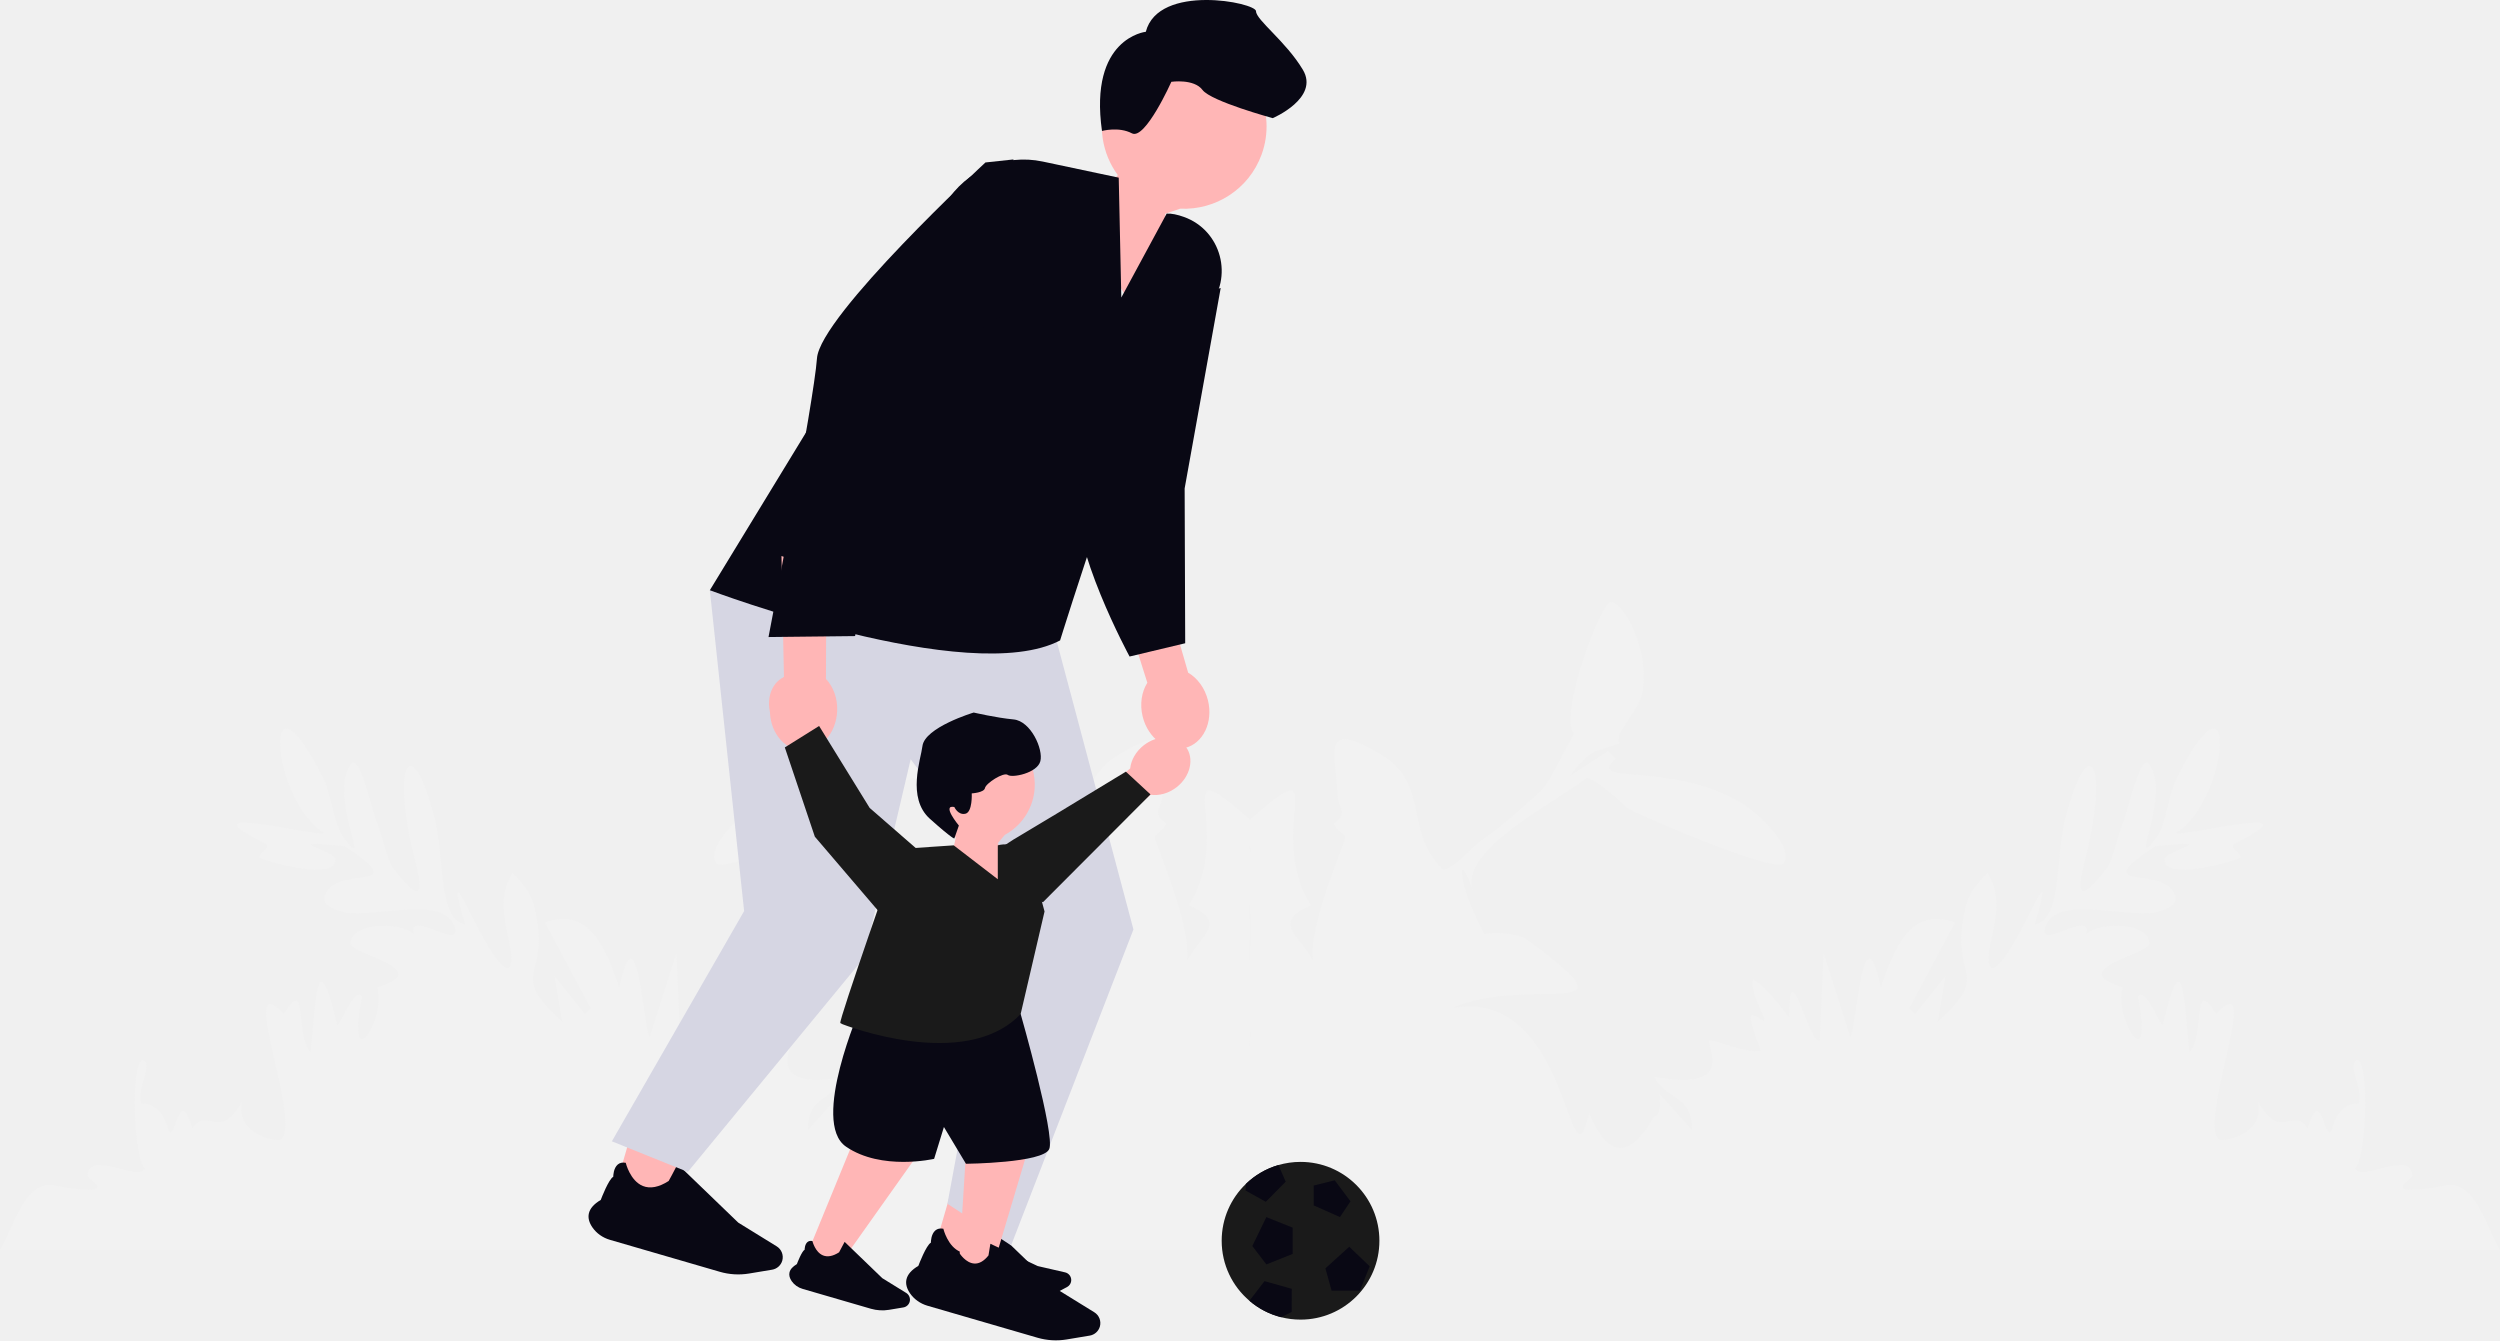
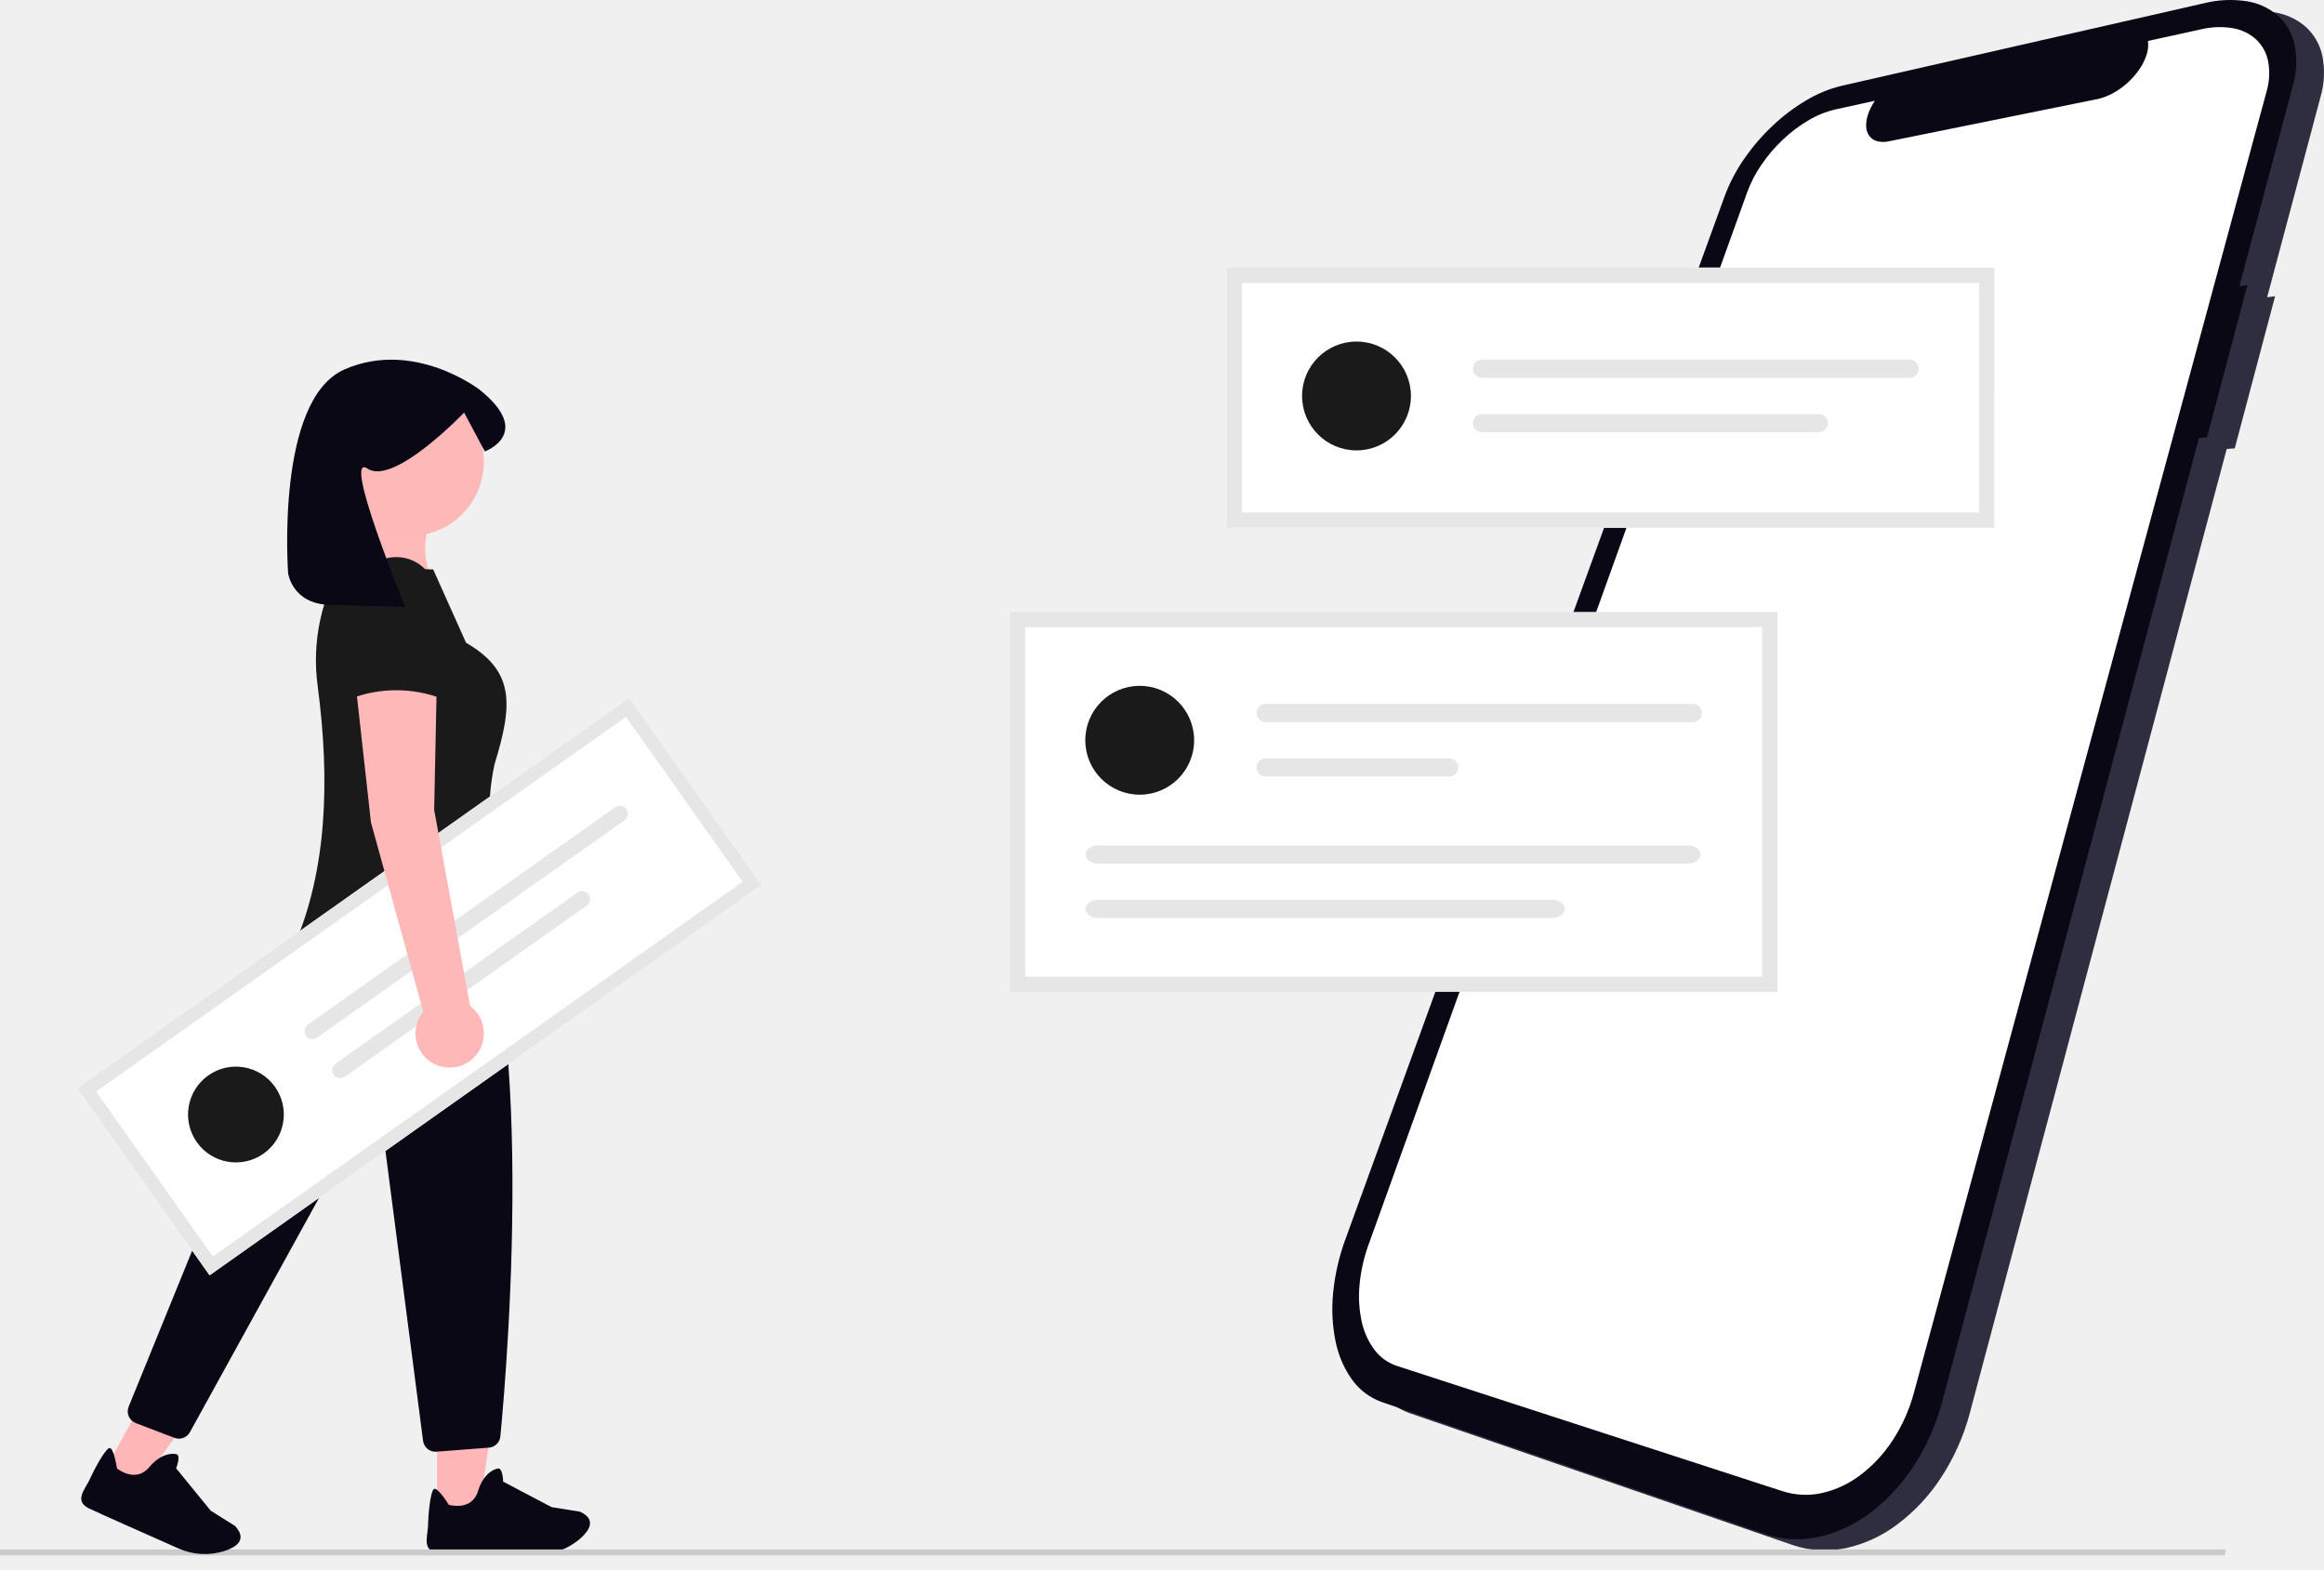
- <svg xmlns="http://www.w3.org/2000/svg" width="1119.22" height="600.052" viewBox="0 0 1119.22 600.052" role="img" artist="Katerina Limpitsouni" source="https://undraw.co/">
-   <path d="M441.887,365.196c5.032,4.517,9.878,8.015,15.355,11.943,2.807,2.013,12.671,13.391,16.208,11.943,17.278-16.876,5.488-38.042,27.298-51.184,27.601-16.632,20.506-.873,19.62,18.767-.217,4.815-5.013,7.547,1.706,11.943-.853,2.81-5.111,5.233-5.118,5.971-.029,2.892,16.505,39.028,14.502,55.449,6.029-11.445,18.675-17.012.853-24.739,21.074-33.661-10.98-71.94,27.298-38.388-.163,64.234.122,128.558,0,192.792-186.507.091-373.103-.121-559.61,0,5.984-10.299,11.362-31.423,23.886-29.004,31.913,5.694,15.301-2.607,15.355-4.265.396-12.076,23.5,2.982,25.592-3.412-4.696-3.123-6.833-46.944-.853-48.625,4.587,2.853-2.249,10.675-.853,19.62,10.928.055,11.71,12.232,12.796,12.796,3.133,1.627,4.237-20.592,10.237-1.706,6.713-10.05,11.807,6.387,22.18-11.943-2.944,15.544,15.809,17.703,17.061,17.061,10.807-5.536-20.049-79.373,1.706-56.302,10.981-18.026,4.791,10.137,11.943,17.061,2.21-18.88,2.337-53.3,11.943-11.943,1.024-.023,8.345-18.279,11.09-12.796-7.296,37.514,10.935,10.228,6.825-4.265,26.718-8.012-11.924-14.645-11.943-19.62-.035-9.336,21.967-9.907,28.151-4.265-2.795-11.819,23.995,9.345,17.914-4.265-6.025-13.486-39.673-1.619-51.184-5.971-4.944-1.87-8.942-3.93-5.118-9.384,6.984-9.961,37.465.256,7.678-19.62-31.683-3.173-4.352,1.531-4.265,5.971.188,9.623-29.207,1.369-34.123-.853-.049-2.154,4.405-3.577,3.412-5.971-40.481-19.83,24.02-2.754,25.592-5.118-23.905-14.521-28.37-81.013,0-23.886,3.247,6.539,4.713,20.456,8.531,25.592,14.262,19.185-7.818-20.718,4.265-33.27,4.138-.752,8.522,21.045,11.09,27.298,2.187,5.325,4.544,16.595,6.825,19.62,18.95,25.141,10.433-.802,8.531-9.384-8.48-38.262.177-51.27,10.237-12.796,4.791,18.324,1.349,45.377,13.649,47.772-11.646-42.031,10.586,20.395,19.62,19.62,5.184-6.654-8.723-26.513,1.706-42.653,8.192,8.418,9.375,11.413,11.09,22.18,4.004,25.14-12.536,23.022,11.09,44.359l-3.412-20.474,13.649,17.061,2.559-2.559-20.474-38.388c20.905-7.617,27.843,13.977,33.27,29.004,8.304-38.234,11.073,21.778,13.649,22.18l11.943-37.535,1.706,39.241c4.812,2.059,13.92-41.872,13.649-10.237,3.56-4.674,11.399-15.024,16.208-17.061,1.671,4.462-5.216,16.988-5.118,17.914.342,3.225,12.43-13.005,1.706,13.649,4.037,2.549,22.248-5.405,23.033-4.265,1.444,2.097-12.85,23.033,24.739,16.208-6.405,11.205-16.974,7.802-17.061,23.886l14.502-16.208c-.69,10.777,2.176,9.557,2.559,10.237,10.44,18.513,20.536,19.177,29.004-1.706,9.38,39.426,7.836-57.166,61.421-46.919-35.289-15.609-87.149,8.378-32.416-31.563.896-.085,6.267-2.947,17.914-1.706,13.74-25.442,11.275-39.092,5.118-18.767,6.638-18.48-34.402-38.506-51.184-51.184-9.204,4.34-16.928,13.105-17.914,13.649-8.519,4.697-66.72,29.41-69.951,24.739-5.137-7.424,11.91-22.701,17.914-26.445,31.988-19.946,71.294-7.962,57.155-20.474l3.412-3.412,17.061,11.09c-9.884-13.274-12.576-10.55-17.061-12.796-2.09-1.046-3.118-.705-5.118-1.706,3.17-4.274-8.709-13.94-10.237-23.033-3.346-19.908,9.164-41.233,14.502-40.094,4.611.984,23.216,51.08,16.208,58.861,15.791,28.915,9.302,20.528,27.298,36.682Z" fill="#f2f2f2" />
-   <path d="M677.333,365.196c-5.032,4.517-9.878,8.015-15.355,11.943-2.807,2.013-12.671,13.391-16.208,11.943-17.278-16.876-5.488-38.042-27.298-51.184-27.601-16.632-20.506-.873-19.62,18.767.217,4.815,5.013,7.547-1.706,11.943.853,2.81,5.111,5.233,5.118,5.971.029,2.892-16.505,39.028-14.502,55.449-6.029-11.445-18.675-17.012-.853-24.739-21.074-33.661,10.98-71.94-27.298-38.388.163,64.234-.122,128.558,0,192.792,186.507.091,373.103-.121,559.61,0-5.984-10.299-11.362-31.423-23.886-29.004-31.913,5.694-15.301-2.607-15.355-4.265-.396-12.076-23.5,2.982-25.592-3.412,4.696-3.123,6.833-46.944.853-48.625-4.587,2.853,2.249,10.675.853,19.62-10.928.055-11.71,12.232-12.796,12.796-3.133,1.627-4.237-20.592-10.237-1.706-6.713-10.05-11.807,6.387-22.18-11.943,2.944,15.544-15.809,17.703-17.061,17.061-10.807-5.536,20.049-79.373-1.706-56.302-10.981-18.026-4.791,10.137-11.943,17.061-2.21-18.88-2.337-53.3-11.943-11.943-1.024-.023-8.345-18.279-11.09-12.796,7.296,37.514-10.935,10.228-6.825-4.265-26.718-8.012,11.924-14.645,11.943-19.62.035-9.336-21.967-9.907-28.151-4.265,2.795-11.819-23.995,9.345-17.914-4.265,6.025-13.486,39.673-1.619,51.184-5.971,4.944-1.87,8.942-3.93,5.118-9.384-6.984-9.961-37.465.256-7.678-19.62,31.683-3.173,4.352,1.531,4.265,5.971-.188,9.623,29.207,1.369,34.123-.853.049-2.154-4.405-3.577-3.412-5.971,40.481-19.83-24.02-2.754-25.592-5.118,23.905-14.521,28.37-81.013,0-23.886-3.247,6.539-4.713,20.456-8.531,25.592-14.262,19.185,7.818-20.718-4.265-33.27-4.138-.752-8.522,21.045-11.09,27.298-2.187,5.325-4.544,16.595-6.825,19.62-18.95,25.141-10.433-.802-8.531-9.384,8.48-38.262-.177-51.27-10.237-12.796-4.791,18.324-1.349,45.377-13.649,47.772,11.646-42.031-10.586,20.395-19.62,19.62-5.184-6.654,8.723-26.513-1.706-42.653-8.192,8.418-9.375,11.413-11.09,22.18-4.004,25.14,12.536,23.022-11.09,44.359l3.412-20.474-13.649,17.061-2.559-2.559,20.474-38.388c-20.905-7.617-27.843,13.977-33.27,29.004-8.304-38.234-11.073,21.778-13.649,22.18l-11.943-37.535-1.706,39.241c-4.812,2.059-13.92-41.872-13.649-10.237-3.56-4.674-11.399-15.024-16.208-17.061-1.671,4.462,5.216,16.988,5.118,17.914-.342,3.225-12.43-13.005-1.706,13.649-4.037,2.549-22.248-5.405-23.033-4.265-1.444,2.097,12.85,23.033-24.739,16.208,6.405,11.205,16.974,7.802,17.061,23.886l-14.502-16.208c.69,10.777-2.176,9.557-2.559,10.237-10.44,18.513-20.536,19.177-29.004-1.706-9.38,39.426-7.836-57.166-61.421-46.919,35.289-15.609,87.149,8.378,32.416-31.563-.896-.085-6.267-2.947-17.914-1.706-13.74-25.442-11.275-39.092-5.118-18.767-6.638-18.48,34.402-38.506,51.184-51.184,9.204,4.34,16.928,13.105,17.914,13.649,8.519,4.697,66.72,29.41,69.951,24.739,5.137-7.424-11.91-22.701-17.914-26.445-31.988-19.946-71.294-7.962-57.155-20.474l-3.412-3.412-17.061,11.09c9.884-13.274,12.576-10.55,17.061-12.796,2.09-1.046,3.118-.705,5.118-1.706-3.17-4.274,8.709-13.94,10.237-23.033,3.346-19.908-9.164-41.233-14.502-40.094-4.611.984-23.216,51.08-16.208,58.861-15.791,28.915-9.302,20.528-27.298,36.682Z" fill="#f2f2f2" />
-   <path d="M495.544,43.864c7.025-19.113,28.214-28.912,47.327-21.887,19.113,7.025,28.912,28.214,21.888,47.326-5.697,15.501-20.71,24.873-36.377,24.116l-6.687,2.261-2.653,35.825-13.6,3.669-23.66-40.956s10.817-6.677,18.658-15.806c-7.061-9.63-9.323-22.499-4.895-34.547Z" fill="#ffb6b6" />
-   <path d="M493.348,58.639s7.483-2.076,13.408,1.055,17.65-23.072,17.65-23.072c0,0,10.099-1.476,13.942,3.645,3.843,5.121,31.441,12.629,31.441,12.629,0,0,21.054-8.977,13.495-21.656-7.559-12.679-20.979-22.315-20.976-26.216s-43.693-12.561-49.343,9.207c0,0-25.537,2.663-19.618,44.409Z" fill="#090814" />
-   <path d="M513.646,305.653l-16.325-51.699,21.289,1.127,13.313,46.071c4.137,2.415,7.503,6.853,8.876,12.429,2.403,9.757-2.195,19.279-10.27,21.268-8.075,1.989-16.569-4.309-18.972-14.066-1.373-5.576-.453-11.069,2.089-15.13Z" fill="#ffb6b6" />
-   <rect x="421.352" y="534.516" width="24.135" height="31.811" transform="translate(695.838 1200.001) rotate(-163.7798)" fill="#ffb6b6" />
-   <path d="M407.436,579.045c-1.515-2.181-2.064-4.284-1.631-6.251.496-2.249,2.289-4.296,5.329-6.083.262-.693,3.538-9.264,5.602-10.369.002-.509.09-3.864,2.02-5.497.909-.769,2.09-1.028,3.509-.77l.062.011.014.061c.019.08,1.953,8.01,7.662,10.318,3.273,1.323,7.154.57,11.537-2.239.199-.244,2.462-4.56,3.945-7.421l.059-.114,27.151,26.171,17.227,10.635c2.165,1.337,3.181,3.977,2.47,6.42-.606,2.083-2.381,3.66-4.521,4.016l-10.351,1.724c-4.325.72-8.837.453-13.047-.771l-49.261-14.33c-3.192-.928-5.953-2.885-7.777-5.51Z" fill="#090814" />
-   <rect x="279.165" y="505.006" width="24.135" height="31.811" transform="translate(425.367 1102.438) rotate(-163.7798)" fill="#ffb6b6" />
-   <path d="M265.249,549.534c-1.515-2.181-2.064-4.284-1.631-6.251.496-2.249,2.289-4.296,5.329-6.083.262-.693,3.538-9.264,5.602-10.369.002-.509.09-3.864,2.02-5.497.909-.769,2.09-1.028,3.509-.77l.062.011.014.061c.019.08,1.953,8.01,7.662,10.318,3.273,1.323,7.154.57,11.537-2.239.199-.244,2.462-4.56,3.945-7.421l.059-.114,27.151,26.171,17.227,10.635c2.165,1.337,3.181,3.977,2.47,6.42-.606,2.083-2.381,3.66-4.521,4.016l-10.351,1.724c-4.325.72-8.837.453-13.047-.771l-49.261-14.33c-3.192-.928-5.953-2.885-7.777-5.51Z" fill="#090814" />
-   <polygon points="343.536 252.328 317.786 264.236 333.137 407.88 273.925 510.952 307.917 524.659 386.866 428.713 407.7 339.896 450.464 396.915 424.148 538.913 452.657 557.554 507.431 416.104 468.008 268.031 343.536 252.328" fill="#d6d6e3" />
-   <path d="M522.303,95.632l-20.307,37.568-1.155-53.665-34.049-7.215c-16.98-3.598-34.382,3.909-43.418,18.728l-105.588,173.188s116.026,43.818,156.802,22.479c0,0,34.745-111.898,47.15-126.31l19.108-22.552c11.567-13.652,5.997-34.734-10.856-40.747-2.877-1.027-5.523-1.603-7.687-1.474Z" fill="#090814" />
-   <path d="M546.401,128.917l.047.249-16.097,89.496.249,69.314-24.899,5.944s-26.932-49.627-23.275-73.249c3.658-23.622,20.026-74.834,20.026-74.834l43.948-16.921Z" fill="#090814" />
-   <path d="M350.967,303.127l-1.111-54.204,20.11,7.075-.195,47.955c3.29,3.482,5.27,8.688,5.018,14.425-.441,10.039-7.534,17.881-15.842,17.516-8.308-.365-14.686-8.799-14.245-18.838.252-5.738,2.682-10.749,6.264-13.929Z" fill="#ffb6b6" />
-   <path d="M453.67,71.384l-12.503,1.35s-74.074,68.617-75.416,87.691c-1.343,19.073-21.695,124.774-21.695,124.774l38.742-.431,24.347-114.949,56.305-38.996-9.78-59.439Z" fill="#090814" />
-   <path d="M515.088,355.806l-32.177,28.411-6.018-15.77,29.071-24.424c.42-3.77,2.551-7.63,6.146-10.414,6.291-4.871,14.658-4.6,18.69.606,4.031,5.206,2.2,13.375-4.091,18.246-3.595,2.784-7.866,3.881-11.621,3.344Z" fill="#ffb6b6" />
-   <polygon points="429.448 391.814 427.349 393 453.536 375.967 472.883 364.374 504.043 345.461 515.049 355.648 466.93 403.892 429.448 391.814" fill="#1a1a1a" />
-   <path d="M412.617,356.122c-2.678-13.855,6.383-27.258,20.239-29.936,13.856-2.678,27.258,6.383,29.936,20.239,2.172,11.237-3.378,22.175-12.944,27.337l-3.158,3.737,11.258,22.205-6.755,7.048-28.706-15.825s4.026-7.835,5.408-16.06c-7.638-3.184-13.59-10.009-15.278-18.743Z" fill="#ffb6b6" />
-   <path d="M427.239,361.279s1.613,3.715,4.916,3.032,2.879-9.118,2.879-9.118c0,0,5.556-.319,5.925-2.4s8.362-7.299,10.237-5.864c1.874,1.435,13.141-.786,14.553-6.133,1.412-5.348-4.272-17.995-11.998-18.717-7.725-.721-17.835-3.084-17.835-3.084,0,0-21.991,6.611-22.958,15.082-.649,5.687-7.13,23.154,3.375,32.515,10.505,9.361,10.905,8.778,10.905,8.778l2.037-5.779s-7.907-9.485-2.037-8.311Z" fill="#090814" />
-   <path d="M366.79,325.017l14.963,40.233-16.879-.046-12.357-35.902c-3.367-1.746-6.205-5.121-7.513-9.476-2.288-7.62.97-15.332,7.276-17.226,6.306-1.893,13.273,2.749,15.561,10.369,1.307,4.355.798,8.735-1.051,12.047Z" fill="#ffb6b6" />
-   <polygon points="360.635 563.193 375.036 567.383 412.747 514.203 384.578 504.813 360.635 563.193" fill="#ffb6b6" />
-   <path d="M354.45,573.584c-.942-1.355-1.283-2.662-1.013-3.884.308-1.398,1.422-2.67,3.311-3.78.163-.43,2.198-5.756,3.481-6.443.001-.316.056-2.401,1.256-3.416.565-.478,1.299-.639,2.18-.479l.038.007.009.038c.012.05,1.214,4.978,4.761,6.411,2.034.822,4.446.354,7.169-1.391.124-.152,1.53-2.834,2.451-4.612l.037-.071,16.871,16.263,10.705,6.608c1.345.831,1.977,2.471,1.535,3.989-.377,1.295-1.479,2.274-2.809,2.496l-6.432,1.071c-2.688.448-5.491.282-8.108-.479l-30.611-8.905c-1.983-.577-3.699-1.793-4.832-3.424Z" fill="#090814" />
-   <polygon points="429.134 569.283 444.117 568.627 462.758 506.155 433.066 506.306 429.134 569.283" fill="#ffb6b6" />
-   <path d="M426.612,581.109c-1.327-.981-2.07-2.11-2.207-3.353-.157-1.423.49-2.985,1.922-4.643.016-.46.234-6.157,1.228-7.22-.1-.3-.718-2.292.092-3.638.382-.634,1.025-1.022,1.911-1.153l.039-.006.021.033c.027.043,2.748,4.324,6.568,4.543,2.19.126,4.324-1.092,6.343-3.619.069-.183.539-3.175.841-5.154l.012-.079,21.2,9.985,12.26,2.821c1.541.355,2.665,1.706,2.735,3.285.059,1.347-.671,2.629-1.859,3.265l-5.748,3.079c-2.402,1.287-5.11,2.03-7.832,2.149l-31.849,1.394c-2.063.09-4.079-.51-5.676-1.691Z" fill="#090814" />
-   <path d="M385.298,450.947s-22.499,51.431-6.579,62.373c15.92,10.943,39.475,5.483,39.475,5.483l4.386-14.255,9.869,16.461s34.572-.342,37.282-6.592c2.709-6.251-12.793-60.464-12.793-60.464l-71.639-3.006Z" fill="#090814" />
-   <path d="M446.703,378.449v15.181l-19.739-15.181-24.591,1.657s-27.161,77.374-26.167,77.901l.995.528s54.844,21.688,79.736-4.582l10.692-45.898-5.612-20.824c-1.795-6.661-8.659-10.597-15.315-8.782h-0Z" fill="#1a1a1a" />
-   <polygon points="414.992 384.03 389.342 361.7 366.702 325.009 351.356 334.608 364.792 374.568 394.033 408.79 414.992 384.03" fill="#1a1a1a" />
-   <path d="M617.542,555.472c0,19.504-15.802,35.305-35.305,35.305-2.991,0-5.902-.375-8.679-1.073-5.325-1.341-10.168-3.904-14.205-7.365-7.606-6.465-12.421-16.097-12.421-26.868,0-9.98,4.145-19.007,10.811-25.42,4.051-3.917,9.041-6.867,14.608-8.477,3.139-.912,6.452-1.408,9.886-1.408,19.504,0,35.305,15.801,35.305,35.305Z" fill="#1a1a1a" />
-   <polygon points="588.12 530.757 588.12 539.641 599.889 544.879 604.596 537.818 597.535 528.404 588.12 530.757" fill="#090814" />
-   <polygon points="578.706 549.587 578.706 561.355 566.937 566.063 560.648 557.825 566.937 544.879 578.706 549.587" fill="#090814" />
-   <polygon points="613.2 566.911 608.813 577.831 596.139 577.813 593.373 567.824 604.034 558.156 613.2 566.911" fill="#090814" />
-   <path d="M575.596,529.034l-8.92,9.001-9.054-5.057.121-2.924c4.051-3.917,9.041-6.867,14.608-8.477l3.246,7.458Z" fill="#090814" />
-   <path d="M578.306,576.988l-.04,10.355-4.708,2.361c-5.325-1.341-10.168-3.904-14.205-7.365l6.747-8.786,12.207,3.434Z" fill="#090814" />
+ <svg xmlns="http://www.w3.org/2000/svg" width="800.604" height="540.622" viewBox="0 0 800.604 540.622" role="img" artist="Katerina Limpitsouni" source="https://undraw.co/">
+   <g id="Group_287" data-name="Group 287" transform="translate(-571.501 -259.359)">
+     <path id="Path_1240-1001" data-name="Path 1240" d="M0,14.366,23.124,0l6.154,25.631-17.343,6.04C11.232,24.951,7.086,19.232,0,14.366Z" transform="translate(713.669 473.17) rotate(-149)" fill="#ffb9b9" />
+     <path id="Path_1-1002" data-name="Path 1" d="M1017.467,271.587l-2.741.356,18.379-68.979a29.776,29.776,0,0,0,.642-14.181,18.719,18.719,0,0,0-5.716-9.991,21.4,21.4,0,0,0-10.765-5,37.038,37.038,0,0,0-14.585.653h0L877.774,202.894a44.108,44.108,0,0,0-12.374,5.091,64.892,64.892,0,0,0-11.585,8.784,70.813,70.813,0,0,0-9.7,11.311,57.657,57.657,0,0,0-6.7,12.8h0L706.727,600.34a74.225,74.225,0,0,0-4.2,18.341,55.657,55.657,0,0,0,.8,16.665,34.239,34.239,0,0,0,5.641,13.243,21.518,21.518,0,0,0,10.351,7.808h0L851.291,701.83a34.36,34.36,0,0,0,18.214,1.085,45.622,45.622,0,0,0,17.849-8.219,63.21,63.21,0,0,0,15.068-16.148,76.146,76.146,0,0,0,9.892-22.255h0l88.478-332.067,2.776-.222Z" transform="translate(337.791 89.819)" fill="#2f2e41" />
+     <path id="Path_1-2-1003" data-name="Path 1" d="M1007.467,267.587l-2.741.356,18.379-68.979a29.778,29.778,0,0,0,.643-14.181,18.718,18.718,0,0,0-5.716-9.991,21.4,21.4,0,0,0-10.765-5,37.037,37.037,0,0,0-14.585.653h0L867.774,198.894a44.108,44.108,0,0,0-12.374,5.091,64.893,64.893,0,0,0-11.585,8.784,70.818,70.818,0,0,0-9.7,11.311,57.653,57.653,0,0,0-6.7,12.8h0L696.727,596.34a74.224,74.224,0,0,0-4.2,18.341,55.655,55.655,0,0,0,.8,16.665,34.239,34.239,0,0,0,5.641,13.243,21.517,21.517,0,0,0,10.351,7.808h0L841.291,697.83a34.36,34.36,0,0,0,18.214,1.085,45.621,45.621,0,0,0,17.849-8.219,63.209,63.209,0,0,0,15.068-16.148,76.146,76.146,0,0,0,9.892-22.255h0l88.478-332.067,2.776-.222Z" transform="translate(338.244 90)" fill="#090814" />
+     <path id="Path_2-1004" data-name="Path 2" d="M992.012,179.891l-18.361,4.022a10.709,10.709,0,0,1-.463,4.721,19.1,19.1,0,0,1-2.462,5,26.535,26.535,0,0,1-9.293,8.363q-.668.355-1.332.656t-1.327.546q-.661.245-1.313.433t-1.289.317l-71.787,14.536a8.518,8.518,0,0,1-4.043-.046,4.965,4.965,0,0,1-2.673-1.8,5.926,5.926,0,0,1-1.09-3.227,11.379,11.379,0,0,1,.688-4.343q.191-.562.435-1.132t.533-1.14q.286-.573.625-1.14t.715-1.133L865.982,207.5a32.648,32.648,0,0,0-9.3,3.762,48.339,48.339,0,0,0-8.742,6.588,52.885,52.885,0,0,0-7.323,8.528,42.945,42.945,0,0,0-5.027,9.65L705.151,598.609a55.2,55.2,0,0,0-3.1,13.823,41.075,41.075,0,0,0,.7,12.469,25.156,25.156,0,0,0,4.332,9.8,15.963,15.963,0,0,0,7.8,5.666h0L847.828,683.56a25.874,25.874,0,0,0,13.563.608,34.351,34.351,0,0,0,13.185-6.186,47.293,47.293,0,0,0,11.106-11.934,56.8,56.8,0,0,0,7.339-16.4h0l121.468-448.235a22.457,22.457,0,0,0,.551-10.546,14.077,14.077,0,0,0-4.16-7.511,15.858,15.858,0,0,0-7.965-3.839A27.35,27.35,0,0,0,992.012,179.891Z" transform="translate(337.808 89.557)" fill="#fff" />
+     <path id="Path_4939-1005" data-name="Path 4939" d="M918.556,355.543H654.1V265.926h264.46Z" transform="translate(339.97 85.63)" fill="#fff" />
+     <rect id="Rectangle_954" data-name="Rectangle 954" width="259.188" height="125.64" transform="translate(922.019 472.802)" fill="#fff" />
+     <circle id="Ellipse_847" data-name="Ellipse 847" cx="18.748" cy="18.748" r="18.748" transform="translate(945.378 495.64)" fill="#1a1a1a" />
+     <path id="Path_4940-1006" data-name="Path 4940" d="M667.941,423.385a3.125,3.125,0,0,0,0,6.249H815.247a3.125,3.125,0,0,0,0-6.249Z" transform="translate(339.484 78.504)" fill="#e6e6e6" />
+     <path id="Path_4941-1007" data-name="Path 4941" d="M667.941,443.022a3.125,3.125,0,0,0-.013,6.249h63.4a3.125,3.125,0,0,0,0-6.249Z" transform="translate(339.485 77.615)" fill="#e6e6e6" />
+     <path id="Path_4942-1008" data-name="Path 4942" d="M607.471,474.415c-2.377,0-4.311,1.4-4.311,3.125s1.934,3.125,4.311,3.125H810.708c2.377,0,4.311-1.4,4.311-3.125s-1.934-3.125-4.311-3.125Z" transform="translate(342.275 76.194)" fill="#e6e6e6" />
+     <path id="Path_4943-1009" data-name="Path 4943" d="M607.471,494.052c-2.377,0-4.311,1.4-4.311,3.125s1.934,3.125,4.311,3.125H763.926c2.377,0,4.311-1.4,4.311-3.125s-1.934-3.125-4.311-3.125Z" transform="translate(342.275 75.305)" fill="#e6e6e6" />
+     <path id="Path_4944-1010" data-name="Path 4944" d="M840.334,521.072H575.874V390.16h264.46ZM581.146,515.8H835.063V395.431H581.146Z" transform="translate(343.51 80.007)" fill="#e6e6e6" />
+     <circle id="Ellipse_848" data-name="Ellipse 848" cx="18.748" cy="18.748" r="18.748" transform="translate(1020.06 377.028)" fill="#1a1a1a" />
+     <path id="Path_4945-1011" data-name="Path 4945" d="M746.162,299.151a3.125,3.125,0,1,0,0,6.249H893.469a3.125,3.125,0,0,0,0-6.249Z" transform="translate(335.944 84.126)" fill="#e6e6e6" />
+     <path id="Path_4946-1012" data-name="Path 4946" d="M746.162,318.788a3.125,3.125,0,1,0-.013,6.249h115.91a3.125,3.125,0,1,0,0-6.249Z" transform="translate(335.945 83.237)" fill="#e6e6e6" />
+     <path id="Path_4947-1013" data-name="Path 4947" d="M918.556,355.543H654.1V265.926h264.46Zm-259.188-5.272H913.284V271.2H659.367Z" transform="translate(339.97 85.63)" fill="#e6e6e6" />
+     <path id="Path_4948-1014" data-name="Path 4948" d="M239.685,539.4h13.836l6.582-45.276H239.682Z" transform="translate(482.379 245.226)" fill="#ffb6b6" />
+     <path id="Path_4950-1015" data-name="Path 4950" d="M100.06,524.087l10.767,5.9L138.782,491.4,122.892,482.7Z" transform="translate(504.63 247.047)" fill="#ffb6b6" />
+     <path id="Path_4952-1016" data-name="Path 4952" d="M366.075,647.059a4.308,4.308,0,0,1-4.269-3.754l-14.68-113.12a2.394,2.394,0,0,0-4.47-.848l-61.179,111a4.332,4.332,0,0,1-5.307,1.948L262.836,637.2a4.308,4.308,0,0,1-2.457-5.65l42.38-104.109a3.319,3.319,0,0,0,.216-.825c5.74-44.428,20.345-67.022,24.684-72.888a3.336,3.336,0,0,0,.475-3.038l-.6-1.79a4.306,4.306,0,0,1,.829-4.191c15.636-17.81,42.89-8.091,43.163-7.991l.137.05.086.117c30.559,41.909,19.26,178.03,16.685,204.892a4.3,4.3,0,0,1-3.958,3.877l-18.07,1.391C366.3,647.055,366.186,647.059,366.075,647.059Z" transform="translate(355.44 112.441)" fill="#090814" />
+     <path id="Path_2634-1017" data-name="Path 2634" d="M263.266,805.18a22.184,22.184,0,0,1-15.047,5.481c-10.19-.149-29.228-.454-33.648-.642-5.915-.266-3.953-5.426-3.762-8.981v-.352c.069-3.563.766-11.283,1.946-12.489s5.217,5.371,5.217,5.371,7.883,2.349,10.052-4.7,6.573-7.728,6.573-7.728c2-.885,2.1,4.432,2.1,4.432l16.686,8.793,9.791,1.566c.314.149.6.3.866.446C268.468,798.916,266.506,802.315,263.266,805.18Z" transform="translate(508.137 -15.776)" fill="#090814" />
+     <ellipse id="Ellipse_849" data-name="Ellipse 849" cx="25.538" cy="25.538" rx="25.538" ry="25.538" transform="translate(687.106 392.938)" fill="#ffb8b8" />
+     <path id="Path_4953-1018" data-name="Path 4953" d="M328.274,454.952l76.867,7c-6.7-23.3-12.842-46.524-7.837-69.66,6.355-20.656,6.946-32.1-9.819-41.826l-11.32-25.252-20.487-.745-9.99-2.738a65.785,65.785,0,0,0-9.337,43.5C340.695,398.164,339.522,428.725,328.274,454.952Z" transform="translate(344.569 130.331)" fill="#1a1a1a" />
+     <path id="Path_4955-1019" data-name="Path 4955" d="M766.42,561.183H0V559.1H766.769Z" transform="translate(571.501 234.056)" fill="#cbcbcb" />
+     <path id="Path_4956-1020" data-name="Path 4956" d="M475.093,443,284.974,577.443l-45.559-64.426L429.534,378.573Z" transform="translate(358.73 121.272)" fill="#fff" />
+     <ellipse id="Ellipse_850" data-name="Ellipse 850" cx="16.507" cy="16.507" rx="16.507" ry="16.507" transform="matrix(0.816, -0.577, 0.577, 0.816, 629.783, 639.386)" fill="#1a1a1a" />
+     <path id="Path_4962-1021" data-name="Path 4962" d="M52.92,24.137a22.184,22.184,0,0,1-15.047,5.481c-10.19-.149-29.228-.454-33.648-.642C-1.689,28.71.272,23.55.463,20v-.352C.532,16.08,1.23,8.36,2.409,7.154s5.217,5.371,5.217,5.371,7.883,2.349,10.052-4.7S24.252.1,24.252.1c2-.885,2.1,4.432,2.1,4.432l16.686,8.793,9.791,1.566c.314.149.6.3.866.446C58.122,17.873,56.161,21.271,52.92,24.137Z" transform="matrix(0.921, 0.391, -0.391, 0.921, 609.671, 750.726)" fill="#090814" />
+     <path id="Path_4957-1022" data-name="Path 4957" d="M333.67,498.1a2.751,2.751,0,0,0,3.177,4.493l105.9-74.886a2.751,2.751,0,1,0-3.177-4.493Z" transform="translate(343.895 114.238)" fill="#e6e6e6" />
+     <path id="Path_4958-1023" data-name="Path 4958" d="M345.006,517.157a2.751,2.751,0,1,0,3.168,4.5l.009-.007L431.5,462.731a2.751,2.751,0,0,0-3.177-4.493Z" transform="translate(342.089 108.657)" fill="#e6e6e6" />
+     <path id="Path_4959-1024" data-name="Path 4959" d="M475.093,443,284.974,577.443l-45.559-64.426L429.534,378.573ZM286.084,570.973,468.623,441.889l-40.2-56.846L245.885,514.127Z" transform="translate(358.73 121.272)" fill="#e6e6e6" />
+     <path id="Path_4960-1025" data-name="Path 4960" d="M392.885,483.878l-12.363-67.585.871-41.8-27.864-.871,5.225,47.021,18.017,65.2a11.775,11.775,0,1,0,16.116-1.971Z" transform="translate(340.544 122.059)" fill="#ffb8b8" />
+     <path id="Path_4961-1026" data-name="Path 4961" d="M351.457,369.56a44.033,44.033,0,0,1,31.347,0l-1.742-34.83A13.932,13.932,0,0,0,367.13,320.8h0A13.932,13.932,0,0,0,353.2,334.73Z" transform="translate(340.875 130.479)" fill="#1a1a1a" />
+     <path id="Path_4976-1027" data-name="Path 4976" d="M436.3,73.588s1.388,10.535,14.253,10.879l26.1.7s-22.06-53.685-12.989-47.637S496.922,18.22,496.922,18.22l7.137,13.386s17.051-6.175-1.846-21.295c0,0-22.547-17.432-46.483-6.964S436.3,73.588,436.3,73.588h0Z" transform="translate(234.463 383.276)" fill="#090814" />
+   </g>
</svg>
